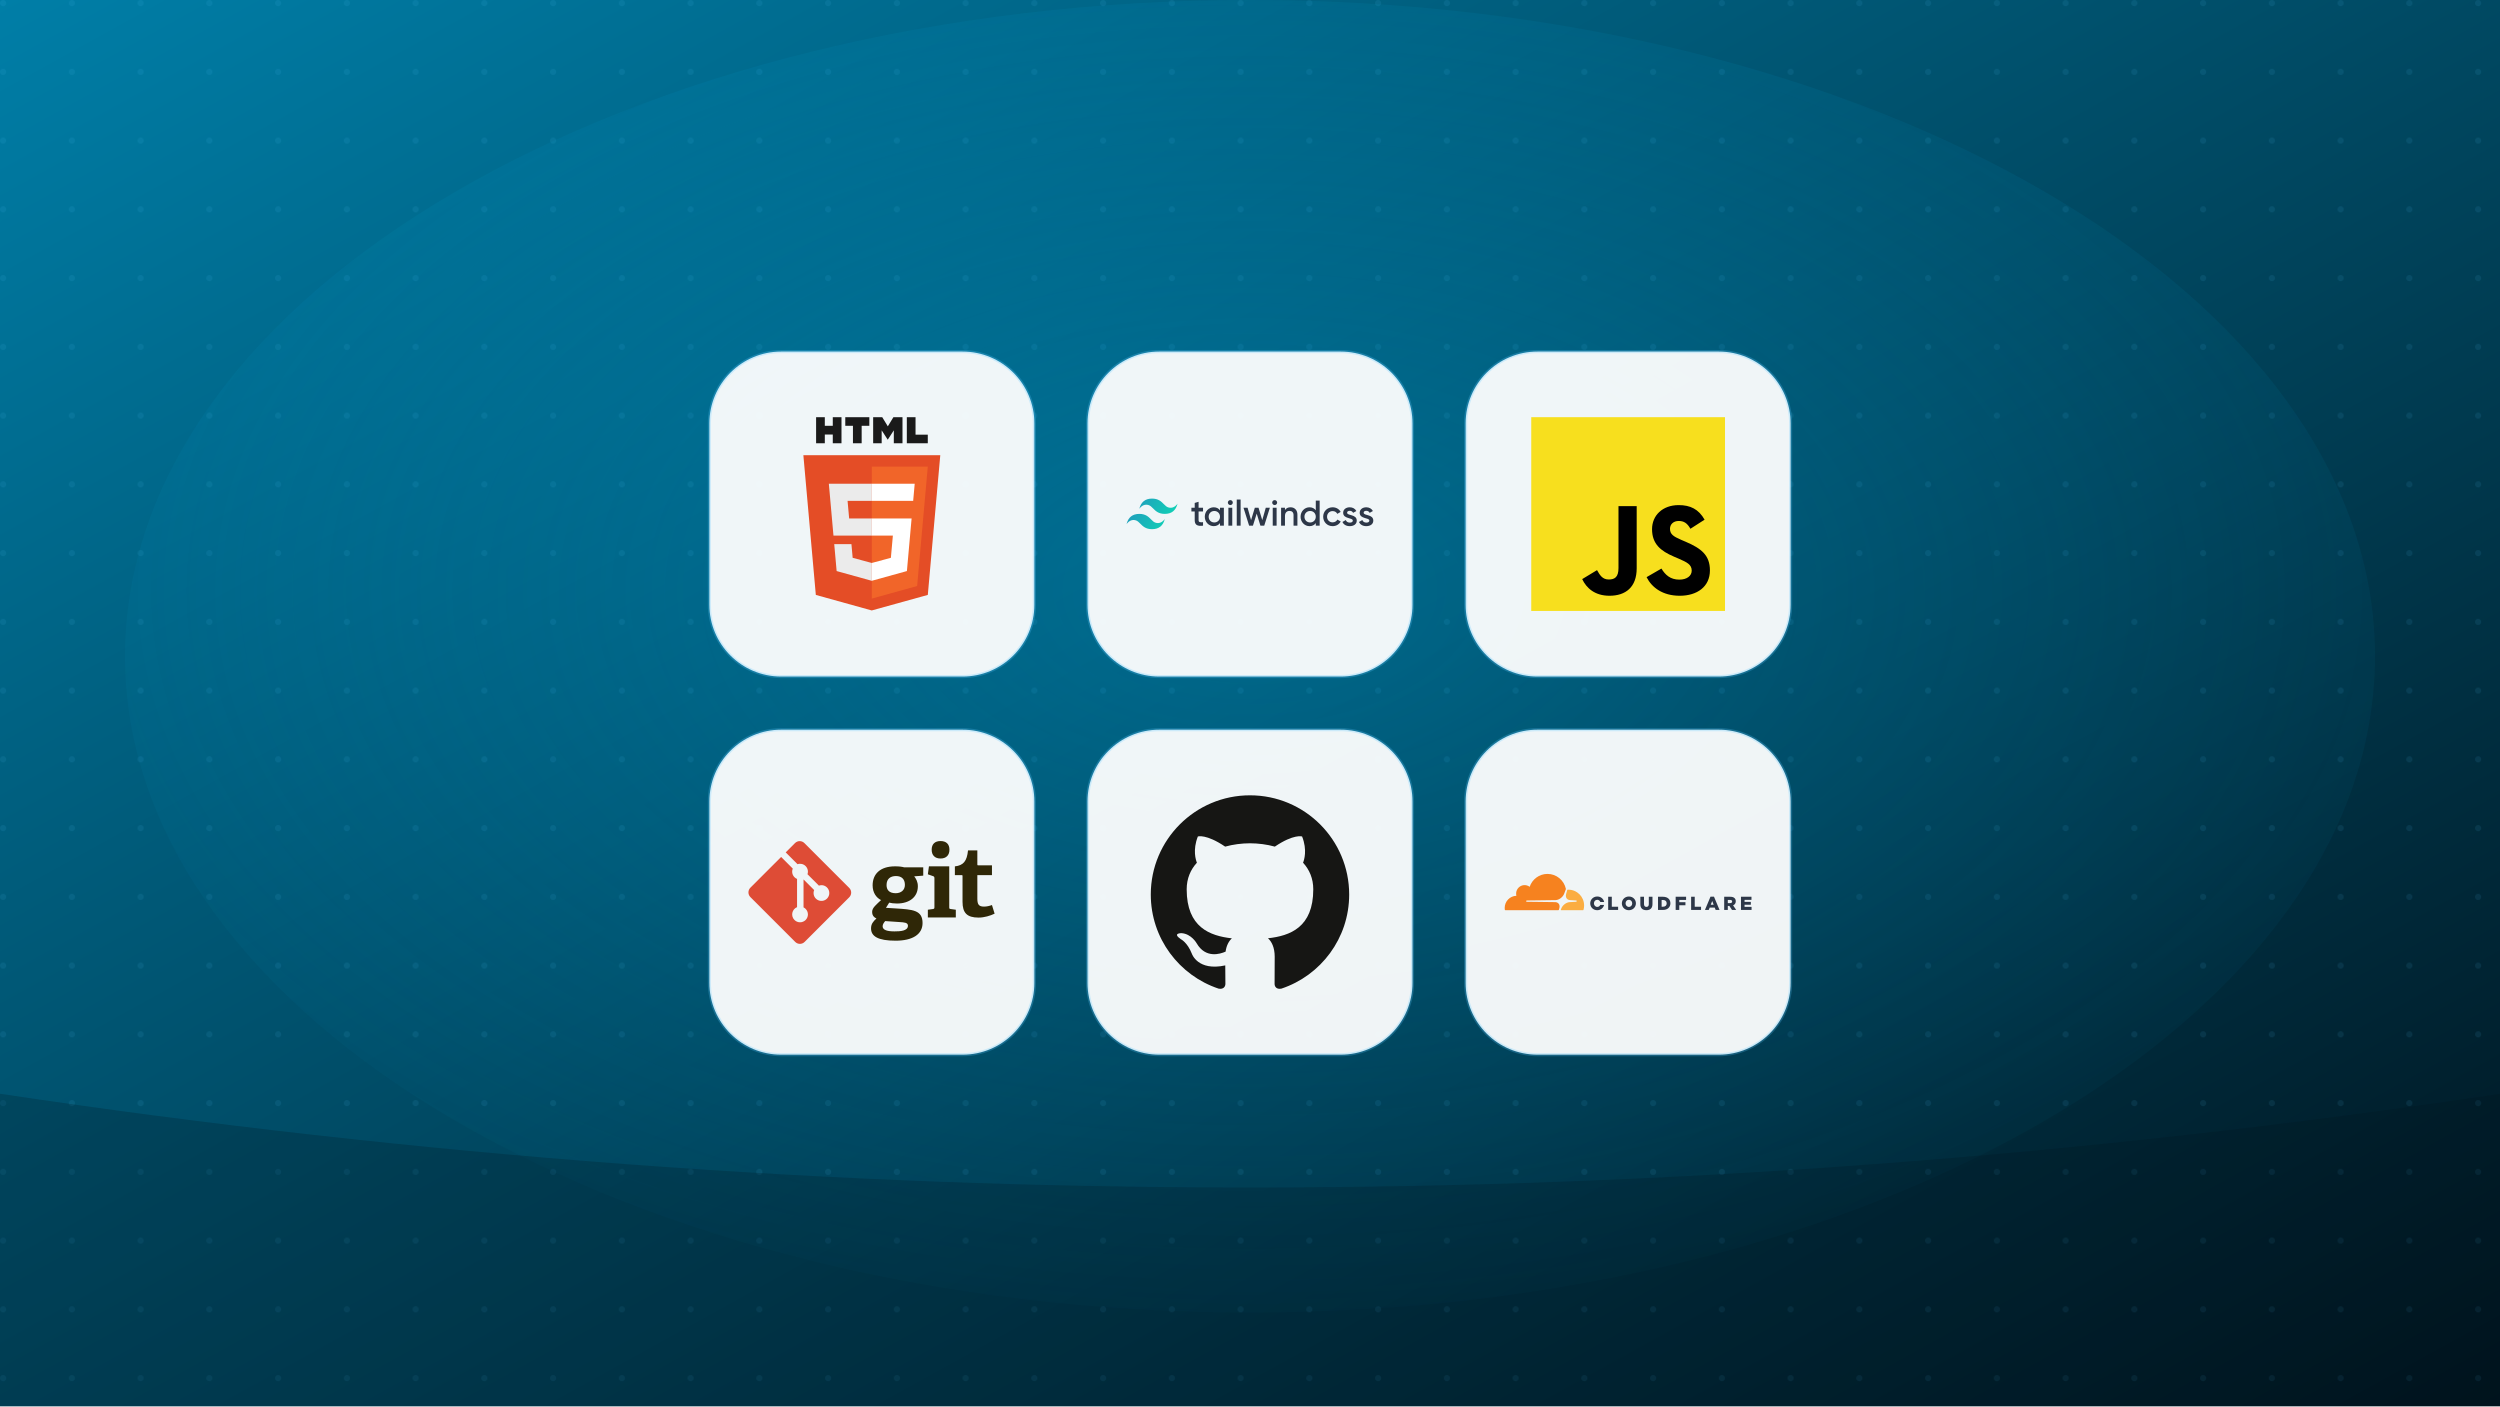
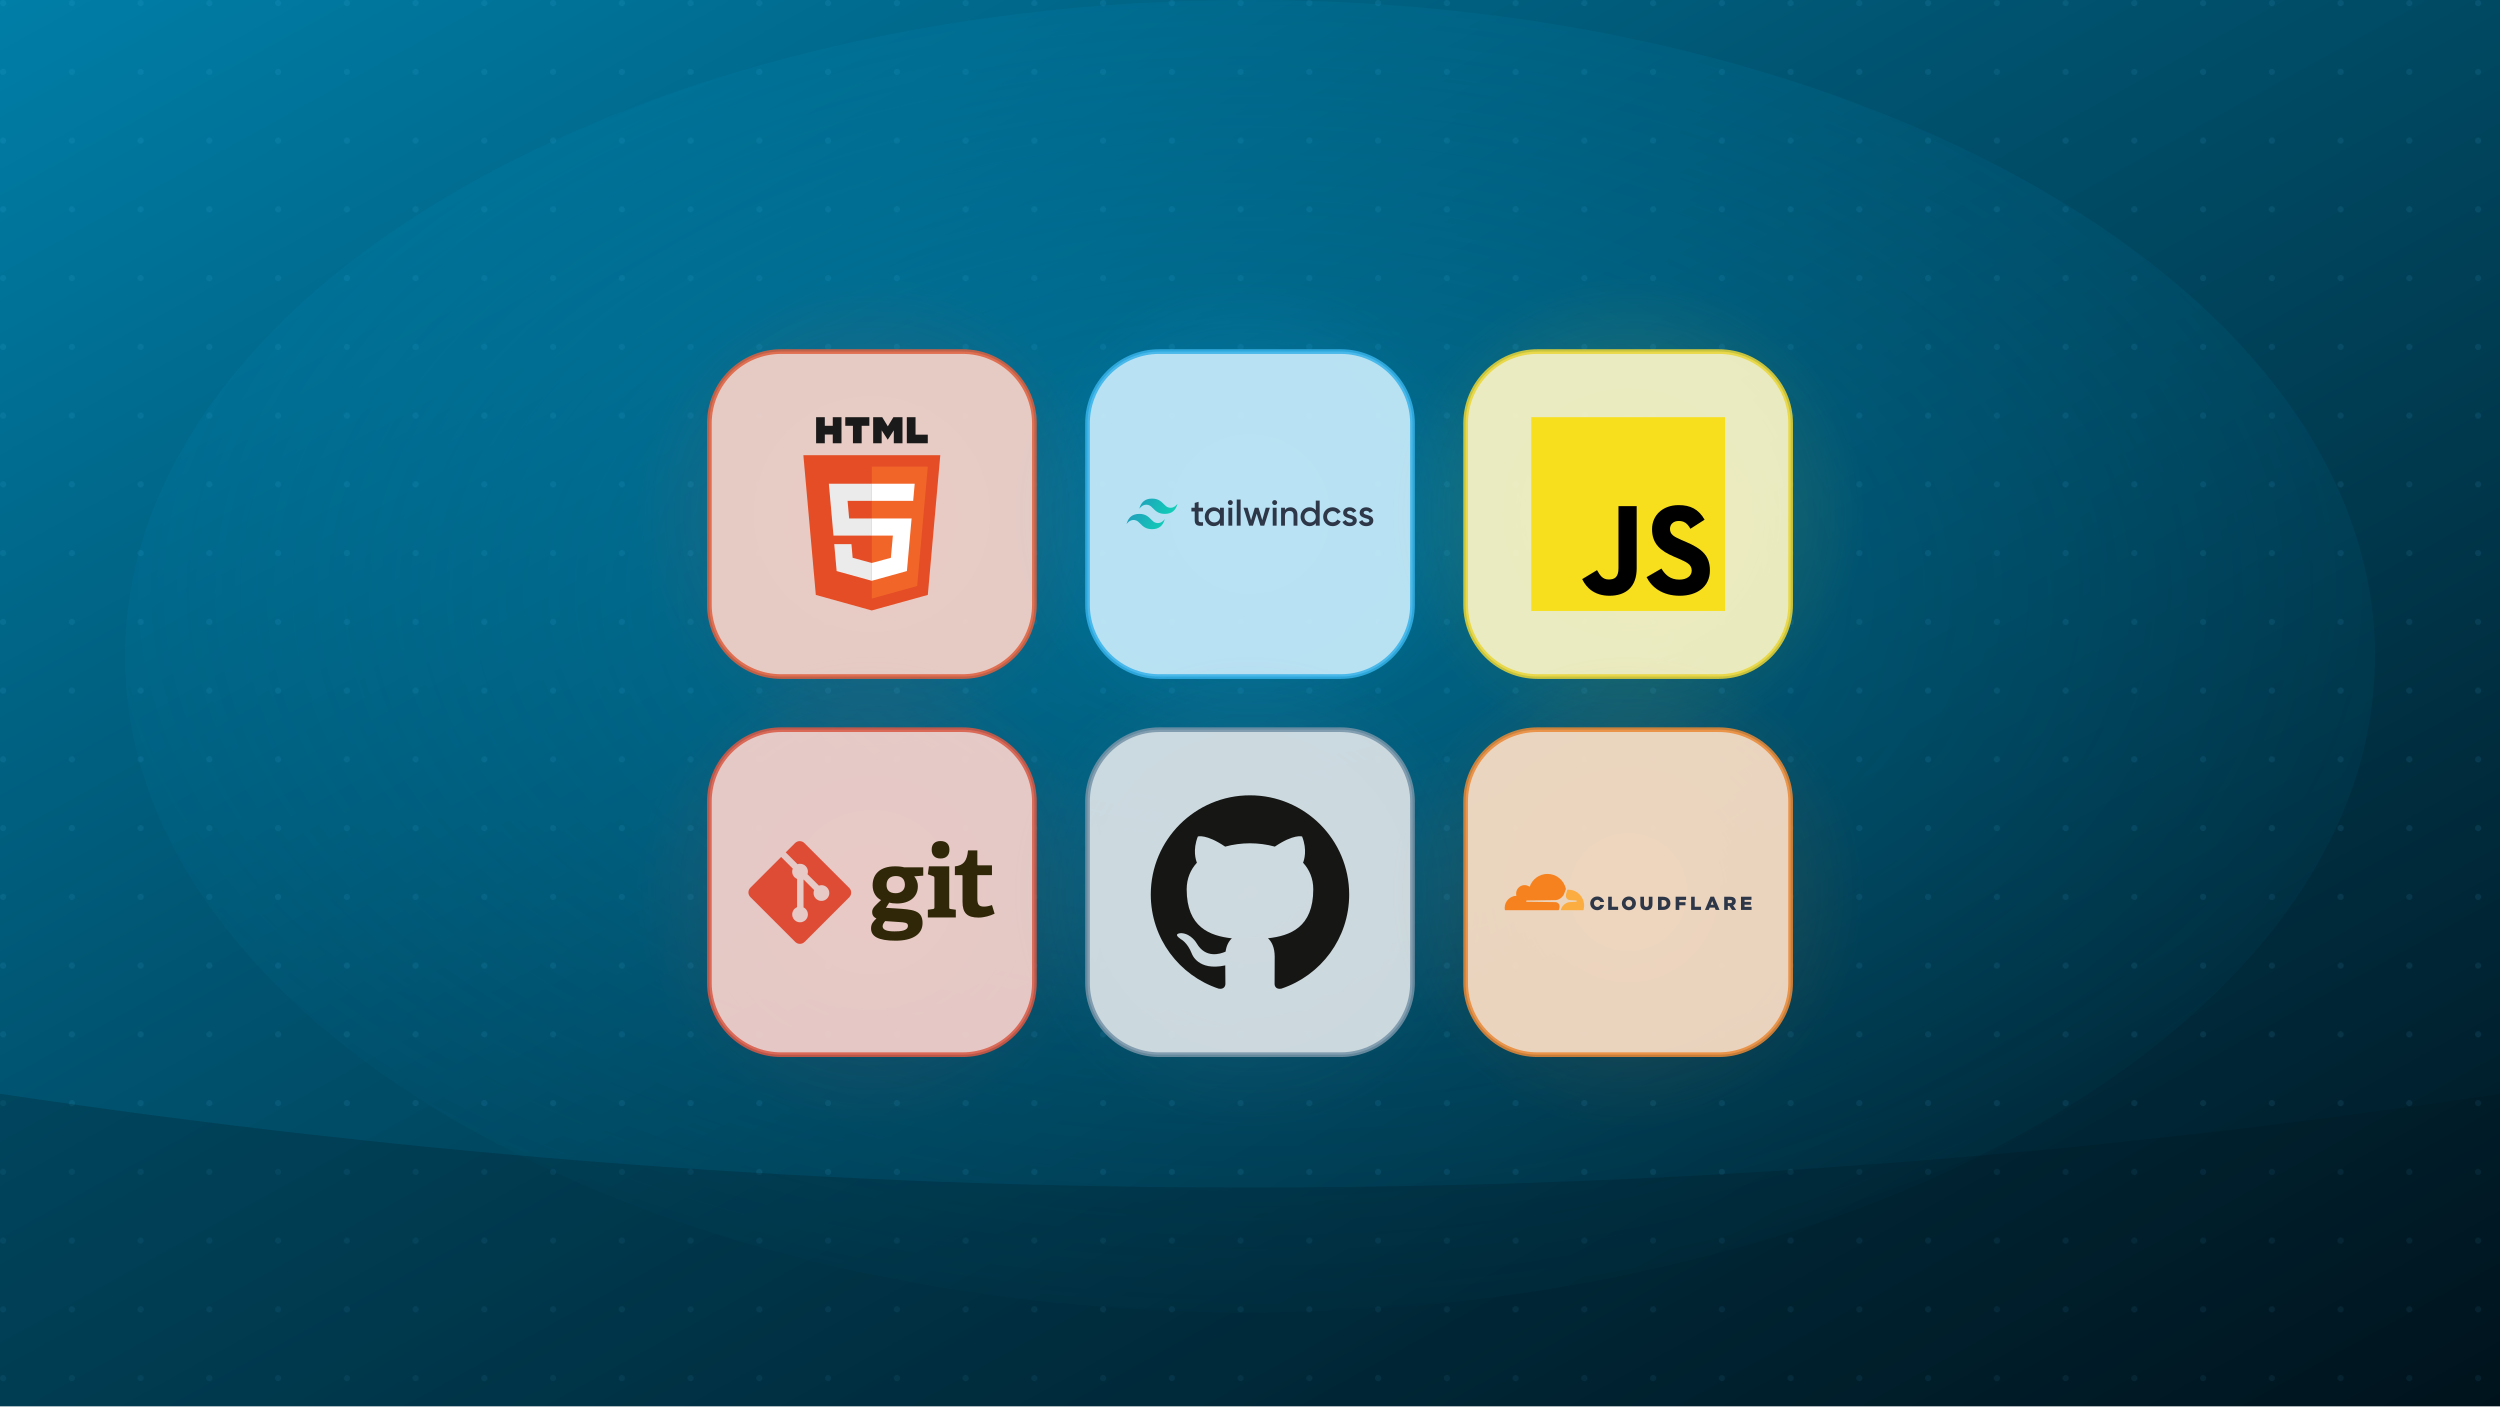
<svg xmlns="http://www.w3.org/2000/svg" viewBox="0 0 1600 900" width="1600" height="900" role="img">
  <defs>
    <linearGradient id="fondo" x1="0" y1="0" x2="1" y2="1">
      <stop offset="0" stop-color="#007EA7" />
      <stop offset="1" stop-color="#00131D" />
    </linearGradient>
    <radialGradient id="halo" cx="0.5" cy="0.45" r="0.6">
      <stop offset="0" stop-color="#00B0E8" stop-opacity="0.30" />
      <stop offset="1" stop-color="#00B0E8" stop-opacity="0" />
    </radialGradient>
    <pattern id="puntos" width="44" height="44" patternUnits="userSpaceOnUse">
      <circle cx="2" cy="2" r="2" fill="#5DC9FF" fill-opacity="0.09" />
    </pattern>
+     <radialGradient id="halo-2ab2ef" cx="0.5" cy="0.5" r="0.5">
+       <stop offset="0" stop-color="#2AB2EF" stop-opacity="0.34" />
+       <stop offset="0.5" stop-color="#2AB2EF" stop-opacity="0.10" />
+       <stop offset="1" stop-color="#2AB2EF" stop-opacity="0" />
+     </radialGradient>
+     <radialGradient id="halo-7390a5" cx="0.5" cy="0.5" r="0.5">
+       <stop offset="0" stop-color="#7390A5" stop-opacity="0.34" />
+       <stop offset="0.5" stop-color="#7390A5" stop-opacity="0.10" />
+       <stop offset="1" stop-color="#7390A5" stop-opacity="0" />
+     </radialGradient>
+     <radialGradient id="halo-d85440" cx="0.5" cy="0.5" r="0.5">
+       <stop offset="0" stop-color="#D85440" stop-opacity="0.34" />
+       <stop offset="0.5" stop-color="#D85440" stop-opacity="0.10" />
+       <stop offset="1" stop-color="#D85440" stop-opacity="0" />
+     </radialGradient>
+     <radialGradient id="halo-de5c3a" cx="0.5" cy="0.5" r="0.5">
+       <stop offset="0" stop-color="#DE5C3A" stop-opacity="0.34" />
+       <stop offset="0.5" stop-color="#DE5C3A" stop-opacity="0.10" />
+       <stop offset="1" stop-color="#DE5C3A" stop-opacity="0" />
+     </radialGradient>
+     <radialGradient id="halo-ee852b" cx="0.5" cy="0.5" r="0.5">
+       <stop offset="0" stop-color="#EE852B" stop-opacity="0.34" />
+       <stop offset="0.5" stop-color="#EE852B" stop-opacity="0.10" />
+       <stop offset="1" stop-color="#EE852B" stop-opacity="0" />
+     </radialGradient>
+     <radialGradient id="halo-efd92a" cx="0.5" cy="0.5" r="0.5">
+       <stop offset="0" stop-color="#EFD92A" stop-opacity="0.34" />
+       <stop offset="0.5" stop-color="#EFD92A" stop-opacity="0.10" />
+       <stop offset="1" stop-color="#EFD92A" stop-opacity="0" />
+     </radialGradient>
  </defs>
  <rect width="1600" height="900" fill="url(#fondo)" />
  <rect width="1600" height="900" fill="url(#puntos)" />
  <ellipse cx="800" cy="420" rx="720" ry="420" fill="url(#halo)" />
  <path d="M0 900 L1600 900 L1600 700 Q800 820 0 700 Z" fill="#00131D" fill-opacity="0.22" />
  <g>
-     <rect x="454" y="225" width="208" height="208" rx="46" fill="#FFFFFF" fill-opacity="0.94" />
-     <rect x="454" y="225" width="208" height="208" rx="46" fill="none" stroke="#5DC9FF" stroke-opacity="0.25" stroke-width="2" />
+     <ellipse cx="558" cy="329" rx="152" ry="152" fill="url(#halo-de5c3a)" />
+     <rect x="454" y="225" width="208" height="208" rx="46" fill="#F6D3CA" fill-opacity="0.93" />
+     <rect x="454" y="225" width="208" height="208" rx="46" fill="none" stroke="#DF5F3E" stroke-opacity="0.85" stroke-width="3" />
    <g transform="translate(514.0 267.0) scale(0.3435)">
      <path fill="#e44d26" d="m255.555 70.766l-23.241 260.36l-104.47 28.962l-104.182-28.922L.445 70.766z" />
      <path fill="#f16529" d="m128 337.95l84.417-23.403l19.86-222.49H128z" />
      <path fill="#ebebeb" d="M82.82 155.932H128v-31.937H47.917l.764 8.568l7.85 88.01H128v-31.937H85.739zm7.198 80.61h-32.06l4.474 50.146l65.421 18.16l.147-.04V271.58l-.14.037l-35.568-9.604z" />
      <path fill="#1a1a1a" d="M24.18 0h16.23v16.035h14.847V0h16.231v48.558h-16.23v-16.26H40.411v16.26h-16.23V0M92.83 16.103H78.544V0h44.814v16.103h-14.295v32.455h-16.23V16.103zM130.47 0h16.923l10.41 17.062L168.203 0h16.93v48.558h-16.164V24.49l-11.166 17.265h-.28L146.35 24.49v24.068h-15.88zm62.74 0h16.235v32.508h22.824v16.05h-39.06z" />
      <path fill="#fff" d="M127.89 220.573h39.327l-3.708 41.42l-35.62 9.614v33.226l65.473-18.145l.48-5.396l7.506-84.08l.779-8.576H127.89zm0-64.719v.078h77.143l.64-7.178l1.456-16.191l.763-8.568H127.89z" />
    </g>
  </g>
  <g>
-     <rect x="696" y="225" width="208" height="208" rx="46" fill="#FFFFFF" fill-opacity="0.94" />
-     <rect x="696" y="225" width="208" height="208" rx="46" fill="none" stroke="#5DC9FF" stroke-opacity="0.25" stroke-width="2" />
+     <ellipse cx="800" cy="329" rx="152" ry="152" fill="url(#halo-2ab2ef)" />
+     <rect x="696" y="225" width="208" height="208" rx="46" fill="#C6EAFA" fill-opacity="0.93" />
+     <rect x="696" y="225" width="208" height="208" rx="46" fill="none" stroke="#35B1E9" stroke-opacity="0.85" stroke-width="3" />
    <g transform="translate(721.0 319.1) scale(0.3086)">
      <defs>
        <linearGradient id="twA" x1="-2.778%" x2="100%" y1="32%" y2="67.556%">
          <stop offset="0%" stop-color="#2298bd" />
          <stop offset="100%" stop-color="#0ed7b5" />
        </linearGradient>
+         <radialGradient id="halo-2ab2ef" cx="0.5" cy="0.5" r="0.5">
+           <stop offset="0" stop-color="#2AB2EF" stop-opacity="0.34" />
+           <stop offset="0.5" stop-color="#2AB2EF" stop-opacity="0.10" />
+           <stop offset="1" stop-color="#2AB2EF" stop-opacity="0" />
+         </radialGradient>
+         <radialGradient id="halo-7390a5" cx="0.5" cy="0.5" r="0.5">
+           <stop offset="0" stop-color="#7390A5" stop-opacity="0.34" />
+           <stop offset="0.5" stop-color="#7390A5" stop-opacity="0.10" />
+           <stop offset="1" stop-color="#7390A5" stop-opacity="0" />
+         </radialGradient>
+         <radialGradient id="halo-d85440" cx="0.5" cy="0.5" r="0.5">
+           <stop offset="0" stop-color="#D85440" stop-opacity="0.34" />
+           <stop offset="0.5" stop-color="#D85440" stop-opacity="0.10" />
+           <stop offset="1" stop-color="#D85440" stop-opacity="0" />
+         </radialGradient>
+         <radialGradient id="halo-de5c3a" cx="0.5" cy="0.5" r="0.5">
+           <stop offset="0" stop-color="#DE5C3A" stop-opacity="0.34" />
+           <stop offset="0.5" stop-color="#DE5C3A" stop-opacity="0.10" />
+           <stop offset="1" stop-color="#DE5C3A" stop-opacity="0" />
+         </radialGradient>
+         <radialGradient id="halo-ee852b" cx="0.5" cy="0.5" r="0.5">
+           <stop offset="0" stop-color="#EE852B" stop-opacity="0.34" />
+           <stop offset="0.5" stop-color="#EE852B" stop-opacity="0.10" />
+           <stop offset="1" stop-color="#EE852B" stop-opacity="0" />
+         </radialGradient>
+         <radialGradient id="halo-efd92a" cx="0.5" cy="0.5" r="0.5">
+           <stop offset="0" stop-color="#EFD92A" stop-opacity="0.34" />
+           <stop offset="0.5" stop-color="#EFD92A" stop-opacity="0.10" />
+           <stop offset="1" stop-color="#EFD92A" stop-opacity="0" />
+         </radialGradient>
      </defs>
      <path fill="url(#twA)" d="M52.867 0Q31.72 0 26.433 21.147q7.93-10.575 18.504-7.93c4.021 1.005 6.896 3.923 10.078 7.153c5.183 5.26 11.182 11.35 24.285 11.35q21.147 0 26.433-21.147q-7.93 10.575-18.503 7.93c-4.022-1.005-6.896-3.923-10.078-7.153C71.968 6.09 65.97 0 52.867 0M26.433 31.72Q5.287 31.72 0 52.867q7.93-10.575 18.503-7.93c4.022 1.005 6.897 3.923 10.078 7.152c5.184 5.262 11.183 11.35 24.286 11.35q21.146 0 26.433-21.146q-7.93 10.575-18.503 7.93C56.775 49.218 53.9 46.3 50.718 43.07c-5.183-5.26-11.182-11.35-24.285-11.35" />
      <path fill="#2d3748" d="M158.592 26.73h-9.226v17.858c0 4.762 3.125 4.688 9.226 4.39v7.217c-12.351 1.488-17.262-1.934-17.262-11.607V26.731h-6.845v-7.738h6.845V8.999l8.036-2.38v12.374h9.226zm35.17-7.737h8.036v37.202h-8.036v-5.357c-2.827 3.944-7.217 6.325-13.02 6.325c-10.12 0-18.528-8.557-18.528-19.569c0-11.086 8.408-19.568 18.527-19.568c5.804 0 10.194 2.38 13.021 6.25zm-11.756 30.506c6.696 0 11.756-4.985 11.756-11.905s-5.06-11.905-11.756-11.905s-11.756 4.985-11.756 11.905s5.06 11.905 11.756 11.905m33.185-36.087c-2.828 0-5.134-2.38-5.134-5.133a5.144 5.144 0 0 1 5.134-5.134a5.144 5.144 0 0 1 5.134 5.134c0 2.753-2.307 5.133-5.134 5.133m-4.018 42.783V18.993h8.035v37.202zm17.336 0V1.88h8.036v54.315zm60.194-37.202h8.482l-11.682 37.202h-7.887l-7.738-25.074l-7.812 25.074h-7.887l-11.682-37.202h8.482l7.218 25.67l7.812-25.67h7.664l7.738 25.67zm18.452-5.58c-2.827 0-5.134-2.381-5.134-5.134a5.144 5.144 0 0 1 5.134-5.134a5.144 5.144 0 0 1 5.134 5.134c0 2.753-2.307 5.133-5.134 5.133m-4.018 42.782V18.993h8.036v37.202zm36.905-38.17c8.333 0 14.286 5.655 14.286 15.328v22.842h-8.036V34.171c0-5.654-3.274-8.63-8.333-8.63c-5.283 0-9.45 3.124-9.45 10.714v19.94h-8.036V18.993h8.036v4.762c2.456-3.87 6.473-5.73 11.533-5.73m52.381-13.913h8.036v52.083h-8.036v-5.357c-2.827 3.944-7.217 6.325-13.02 6.325c-10.12 0-18.528-8.557-18.528-19.569c0-11.086 8.408-19.568 18.527-19.568c5.804 0 10.194 2.38 13.021 6.25zm-11.756 45.387c6.696 0 11.756-4.985 11.756-11.905s-5.06-11.905-11.756-11.905s-11.756 4.985-11.756 11.905s5.06 11.905 11.756 11.905m46.726 7.664c-11.235 0-19.643-8.557-19.643-19.569c0-11.086 8.408-19.568 19.643-19.568c7.292 0 13.616 3.794 16.593 9.598l-6.92 4.018c-1.637-3.497-5.283-5.73-9.747-5.73c-6.548 0-11.533 4.986-11.533 11.682s4.985 11.682 11.533 11.682c4.464 0 8.11-2.307 9.896-5.73l6.92 3.944c-3.126 5.878-9.45 9.673-16.742 9.673m29.985-27.902c0 6.77 20.015 2.678 20.015 16.443c0 7.44-6.473 11.459-14.509 11.459c-7.44 0-12.797-3.349-15.178-8.706l6.92-4.018c1.19 3.349 4.166 5.357 8.258 5.357c3.572 0 6.325-1.19 6.325-4.166c0-6.622-20.015-2.902-20.015-16.22c0-6.995 6.027-11.384 13.616-11.384c6.101 0 11.16 2.827 13.765 7.738l-6.77 3.794c-1.34-2.901-3.944-4.24-6.995-4.24c-2.902 0-5.432 1.264-5.432 3.943m34.301 0c0 6.77 20.015 2.678 20.015 16.443c0 7.44-6.473 11.459-14.509 11.459c-7.44 0-12.798-3.349-15.179-8.706l6.92-4.018c1.19 3.349 4.167 5.357 8.259 5.357c3.571 0 6.324-1.19 6.324-4.166c0-6.622-20.014-2.902-20.014-16.22c0-6.995 6.026-11.384 13.616-11.384c6.1 0 11.16 2.827 13.765 7.738l-6.771 3.794c-1.34-2.901-3.944-4.24-6.994-4.24c-2.902 0-5.432 1.264-5.432 3.943" />
    </g>
  </g>
  <g>
-     <rect x="938" y="225" width="208" height="208" rx="46" fill="#FFFFFF" fill-opacity="0.94" />
-     <rect x="938" y="225" width="208" height="208" rx="46" fill="none" stroke="#5DC9FF" stroke-opacity="0.25" stroke-width="2" />
+     <ellipse cx="1042" cy="329" rx="152" ry="152" fill="url(#halo-efd92a)" />
+     <rect x="938" y="225" width="208" height="208" rx="46" fill="#FAF5C6" fill-opacity="0.93" />
+     <rect x="938" y="225" width="208" height="208" rx="46" fill="none" stroke="#E9D535" stroke-opacity="0.85" stroke-width="3" />
    <g transform="translate(980.0 267.0) scale(0.4844)">
      <path fill="#f7df1e" d="M0 0h256v256H0z" />
      <path d="m67.312 213.932l19.59-11.856c3.78 6.701 7.218 12.371 15.465 12.371c7.905 0 12.89-3.092 12.89-15.12v-81.798h24.057v82.138c0 24.917-14.606 36.259-35.916 36.259c-19.245 0-30.416-9.967-36.087-21.996m85.07-2.576l19.588-11.341c5.157 8.421 11.859 14.607 23.715 14.607c9.969 0 16.325-4.984 16.325-11.858c0-8.248-6.53-11.17-17.528-15.98l-6.013-2.58c-17.357-7.387-28.87-16.667-28.87-36.257c0-18.044 13.747-31.792 35.228-31.792c15.294 0 26.292 5.328 34.196 19.247l-18.732 12.03c-4.125-7.389-8.591-10.31-15.465-10.31c-7.046 0-11.514 4.468-11.514 10.31c0 7.217 4.468 10.14 14.778 14.608l6.014 2.577c20.45 8.765 31.963 17.7 31.963 37.804c0 21.654-17.012 33.51-39.867 33.51c-22.339 0-36.774-10.654-43.819-24.574" />
    </g>
  </g>
  <g>
-     <rect x="454" y="467" width="208" height="208" rx="46" fill="#FFFFFF" fill-opacity="0.94" />
-     <rect x="454" y="467" width="208" height="208" rx="46" fill="none" stroke="#5DC9FF" stroke-opacity="0.25" stroke-width="2" />
+     <ellipse cx="558" cy="571" rx="152" ry="152" fill="url(#halo-d85440)" />
+     <rect x="454" y="467" width="208" height="208" rx="46" fill="#F5D1CC" fill-opacity="0.93" />
+     <rect x="454" y="467" width="208" height="208" rx="46" fill="none" stroke="#D95845" stroke-opacity="0.85" stroke-width="3" />
    <g transform="translate(479.0 537.7) scale(0.6172)">
      <path fill="#2f2707" d="M152.984 37.214c-5.597 0-9.765 2.748-9.765 9.362c0 4.983 2.747 8.443 9.463 8.443c5.693 0 9.56-3.355 9.56-8.65c0-6-3.46-9.155-9.258-9.155m-11.19 46.701c-1.325 1.625-2.645 3.353-2.645 5.39c0 4.067 5.186 5.291 12.31 5.291c5.9 0 13.938-.414 13.938-5.9c0-3.261-3.867-3.462-8.753-3.768zm30.113-46.394c1.828 2.34 3.764 5.597 3.764 10.276c0 11.292-8.851 17.904-21.667 17.904c-3.259 0-6.209-.406-8.038-.914l-3.359 5.39l9.969.61c17.602 1.122 27.975 1.632 27.975 15.157c0 11.702-10.272 18.311-27.975 18.311c-18.413 0-25.433-4.68-25.433-12.716c0-4.578 2.035-7.015 5.596-10.378c-3.358-1.419-4.476-3.961-4.476-6.71c0-2.24 1.118-4.273 2.952-6.208c1.83-1.93 3.864-3.865 6.306-6.103c-4.984-2.442-8.75-7.732-8.75-15.262c0-11.697 7.733-19.731 23.295-19.731c4.376 0 7.022.402 9.362 1.017h19.84v8.644zm27.259-18.487c-5.8 0-9.157-3.36-9.157-9.161c0-5.793 3.356-8.95 9.157-8.95c5.9 0 9.258 3.157 9.258 8.95c0 5.801-3.357 9.161-9.258 9.161M186.04 80.171v-8.033l5.19-.71c1.425-.205 1.627-.509 1.627-2.038V39.48c0-1.116-.304-1.832-1.325-2.134l-5.492-1.935l1.118-8.238h21.061V69.39c0 1.63.098 1.833 1.629 2.039l5.188.71v8.032zm69.227-3.944c-4.376 2.135-10.785 4.068-16.586 4.068c-12.106 0-16.682-4.878-16.682-16.38V37.264c0-.61 0-1.017-.817-1.017h-7.12V27.19c8.955-1.02 12.513-5.496 13.632-16.585h9.666v14.45c0 .71 0 1.017.815 1.017h14.343v10.173H237.36v24.313c0 6.002 1.426 8.34 6.917 8.34c2.852 0 5.799-.71 8.24-1.626z" />
      <path fill="#de4c36" d="M104.529 49.53L58.013 3.017a6.86 6.86 0 0 0-9.703 0l-9.659 9.66l12.253 12.252a8.15 8.15 0 0 1 8.383 1.953a8.16 8.16 0 0 1 1.936 8.434L73.03 47.125c2.857-.984 6.154-.347 8.435 1.938a8.16 8.16 0 0 1 0 11.545a8.164 8.164 0 0 1-13.324-8.88L57.129 40.716l-.001 28.98a8.3 8.3 0 0 1 2.159 1.544a8.164 8.164 0 0 1 0 11.547c-3.19 3.19-8.36 3.19-11.545 0a8.164 8.164 0 0 1 2.672-13.328v-29.25a8.1 8.1 0 0 1-2.672-1.782c-2.416-2.413-2.997-5.958-1.759-8.925l-12.078-12.08L2.011 49.314a6.863 6.863 0 0 0 0 9.706l46.516 46.514a6.86 6.86 0 0 0 9.703 0l46.299-46.297a6.866 6.866 0 0 0 0-9.707" />
    </g>
  </g>
  <g>
-     <rect x="696" y="467" width="208" height="208" rx="46" fill="#FFFFFF" fill-opacity="0.94" />
-     <rect x="696" y="467" width="208" height="208" rx="46" fill="none" stroke="#5DC9FF" stroke-opacity="0.25" stroke-width="2" />
+     <ellipse cx="800" cy="571" rx="152" ry="152" fill="url(#halo-7390a5)" />
+     <rect x="696" y="467" width="208" height="208" rx="46" fill="#DAE2E7" fill-opacity="0.93" />
+     <rect x="696" y="467" width="208" height="208" rx="46" fill="none" stroke="#7693A7" stroke-opacity="0.85" stroke-width="3" />
    <g transform="translate(736.5 509.0) scale(0.496)">
      <path fill="#161614" d="M128.001 0C57.317 0 0 57.307 0 128.001c0 56.554 36.676 104.535 87.535 121.46c6.397 1.185 8.746-2.777 8.746-6.158c0-3.052-.12-13.135-.174-23.83c-35.61 7.742-43.124-15.103-43.124-15.103c-5.823-14.795-14.213-18.73-14.213-18.73c-11.613-7.944.876-7.78.876-7.78c12.853.902 19.621 13.19 19.621 13.19c11.417 19.568 29.945 13.911 37.249 10.64c1.149-8.272 4.466-13.92 8.127-17.116c-28.431-3.236-58.318-14.212-58.318-63.258c0-13.975 5-25.394 13.188-34.358c-1.329-3.224-5.71-16.242 1.24-33.874c0 0 10.749-3.44 35.21 13.121c10.21-2.836 21.16-4.258 32.038-4.307c10.878.049 21.837 1.47 32.066 4.307c24.431-16.56 35.165-13.12 35.165-13.12c6.967 17.63 2.584 30.65 1.255 33.873c8.207 8.964 13.173 20.383 13.173 34.358c0 49.163-29.944 59.988-58.447 63.157c4.591 3.972 8.682 11.762 8.682 23.704c0 17.126-.148 30.91-.148 35.126c0 3.407 2.304 7.398 8.792 6.14C219.37 232.5 256 184.537 256 128.002C256 57.307 198.691 0 128.001 0" />
    </g>
  </g>
  <g>
-     <rect x="938" y="467" width="208" height="208" rx="46" fill="#FFFFFF" fill-opacity="0.94" />
-     <rect x="938" y="467" width="208" height="208" rx="46" fill="none" stroke="#5DC9FF" stroke-opacity="0.25" stroke-width="2" />
+     <ellipse cx="1042" cy="571" rx="152" ry="152" fill="url(#halo-ee852b)" />
+     <rect x="938" y="467" width="208" height="208" rx="46" fill="#FADEC6" fill-opacity="0.93" />
+     <rect x="938" y="467" width="208" height="208" rx="46" fill="none" stroke="#E98835" stroke-opacity="0.85" stroke-width="3" />
    <g transform="translate(963.0 559.3) scale(0.3086)">
      <path fill="#2d3748" d="M214.633 47.4h7.505v20.704h13.096v6.643h-20.6zm28.361 13.751v-.08c0-7.856 6.257-14.218 14.61-14.218c8.35 0 14.529 6.295 14.529 14.138v.08c0 7.853-6.257 14.218-14.61 14.218s-14.531-6.287-14.531-14.138zm21.49 0v-.08c0-3.948-2.82-7.384-6.96-7.384c-4.142 0-6.84 3.356-6.84 7.304v.08c0 3.945 2.816 7.384 6.92 7.384c4.1 0 6.88-3.358 6.88-7.304m16.827 1.602V47.41h7.613v15.197c0 3.945 1.965 5.815 4.982 5.815c3.014 0 4.982-1.8 4.982-5.627V47.4h7.61v15.157c0 8.832-4.983 12.69-12.673 12.69s-12.524-3.948-12.524-12.5m36.674-15.34h10.438c9.658 0 15.262 5.625 15.262 13.508v.08c0 7.882-5.685 13.747-15.42 13.747h-10.28V47.4v.01zm10.546 20.621c4.487 0 7.454-2.497 7.454-6.912v-.08c0-4.377-2.974-6.915-7.454-6.915h-3.055v13.907zM354.575 47.4h21.637v6.646h-14.145v4.643h12.79v6.287h-12.79v9.771h-7.492zm32.068 0h7.502v20.704h13.098v6.643h-20.6zm40.19-.193h7.223l11.517 27.535h-8.036l-1.978-4.884H425.12l-1.928 4.884h-7.888l11.517-27.535zm6.572 16.755l-3.016-7.773l-3.055 7.773zm21.828-16.554h12.79c4.134 0 7 1.099 8.807 2.966c1.594 1.559 2.394 3.677 2.394 6.365v.08c0 4.177-2.206 6.953-5.566 8.393l6.455 9.53h-8.659l-5.446-8.282h-3.283v8.282h-7.502V47.4l.01.01zm12.446 13.126c2.55 0 4.021-1.247 4.021-3.238v-.077c0-2.149-1.54-3.238-4.06-3.238h-4.905v6.566h4.952l-.008-.01zM490.044 47.4h21.758v6.445h-14.334v4.136h12.988v5.984h-12.988v4.337H512v6.445h-21.956zM198.212 64.356c-1.05 2.4-3.263 4.099-6.2 4.099c-4.09 0-6.916-3.439-6.916-7.384v-.083c0-3.948 2.745-7.303 6.839-7.303c3.084 0 5.436 1.917 6.435 4.535h7.898c-1.267-6.503-6.92-11.37-14.263-11.37c-8.343 0-14.61 6.365-14.61 14.219v.08c0 7.853 6.177 14.138 14.532 14.138c7.136 0 12.72-4.679 14.193-10.943h-7.918l.01.01z" />
      <path fill="#fbad41" d="M132.234 32.698c-.552 0-1.097.02-1.641.037a.8.8 0 0 0-.256.06a.92.92 0 0 0-.593.64l-2.334 8.155c-1.006 3.506-.632 6.744 1.06 9.12c1.55 2.2 4.13 3.49 7.263 3.64l12.662.768c.376.02.702.2.9.5c.211.322.258.725.129 1.089a1.61 1.61 0 0 1-1.373 1.069l-13.157.768c-7.147.331-14.838 6.164-17.536 13.277l-.948 2.51a.703.703 0 0 0 .622.958h45.312a1.205 1.205 0 0 0 1.165-.878a33 33 0 0 0 1.204-8.885c0-18.12-14.529-32.808-32.459-32.808" />
      <path fill="#f6821f" d="m112.457 74.235l.838-2.949c1.009-3.506.635-6.744-1.054-9.12c-1.556-2.2-4.134-3.49-7.268-3.64l-59.395-.768a1.17 1.17 0 0 1-.939-.5a1.24 1.24 0 0 1-.13-1.089a1.61 1.61 0 0 1 1.385-1.069l59.95-.768c7.117-.329 14.807-6.164 17.505-13.277l3.419-9.035a2.3 2.3 0 0 0 .1-1.197C122.973 13.199 107.392 0 88.764 0c-17.172 0-31.741 11.199-36.97 26.767A17.37 17.37 0 0 0 39.47 23.32c-8.232.828-14.858 7.534-15.676 15.857a18 18 0 0 0 .452 6.204C10.792 45.78 0 56.92 0 70.608c0 1.238.088 2.457.266 3.647c.073.577.565 1.01 1.147 1.009h109.688a1.43 1.43 0 0 0 1.356-1.05" />
    </g>
  </g>
</svg>
